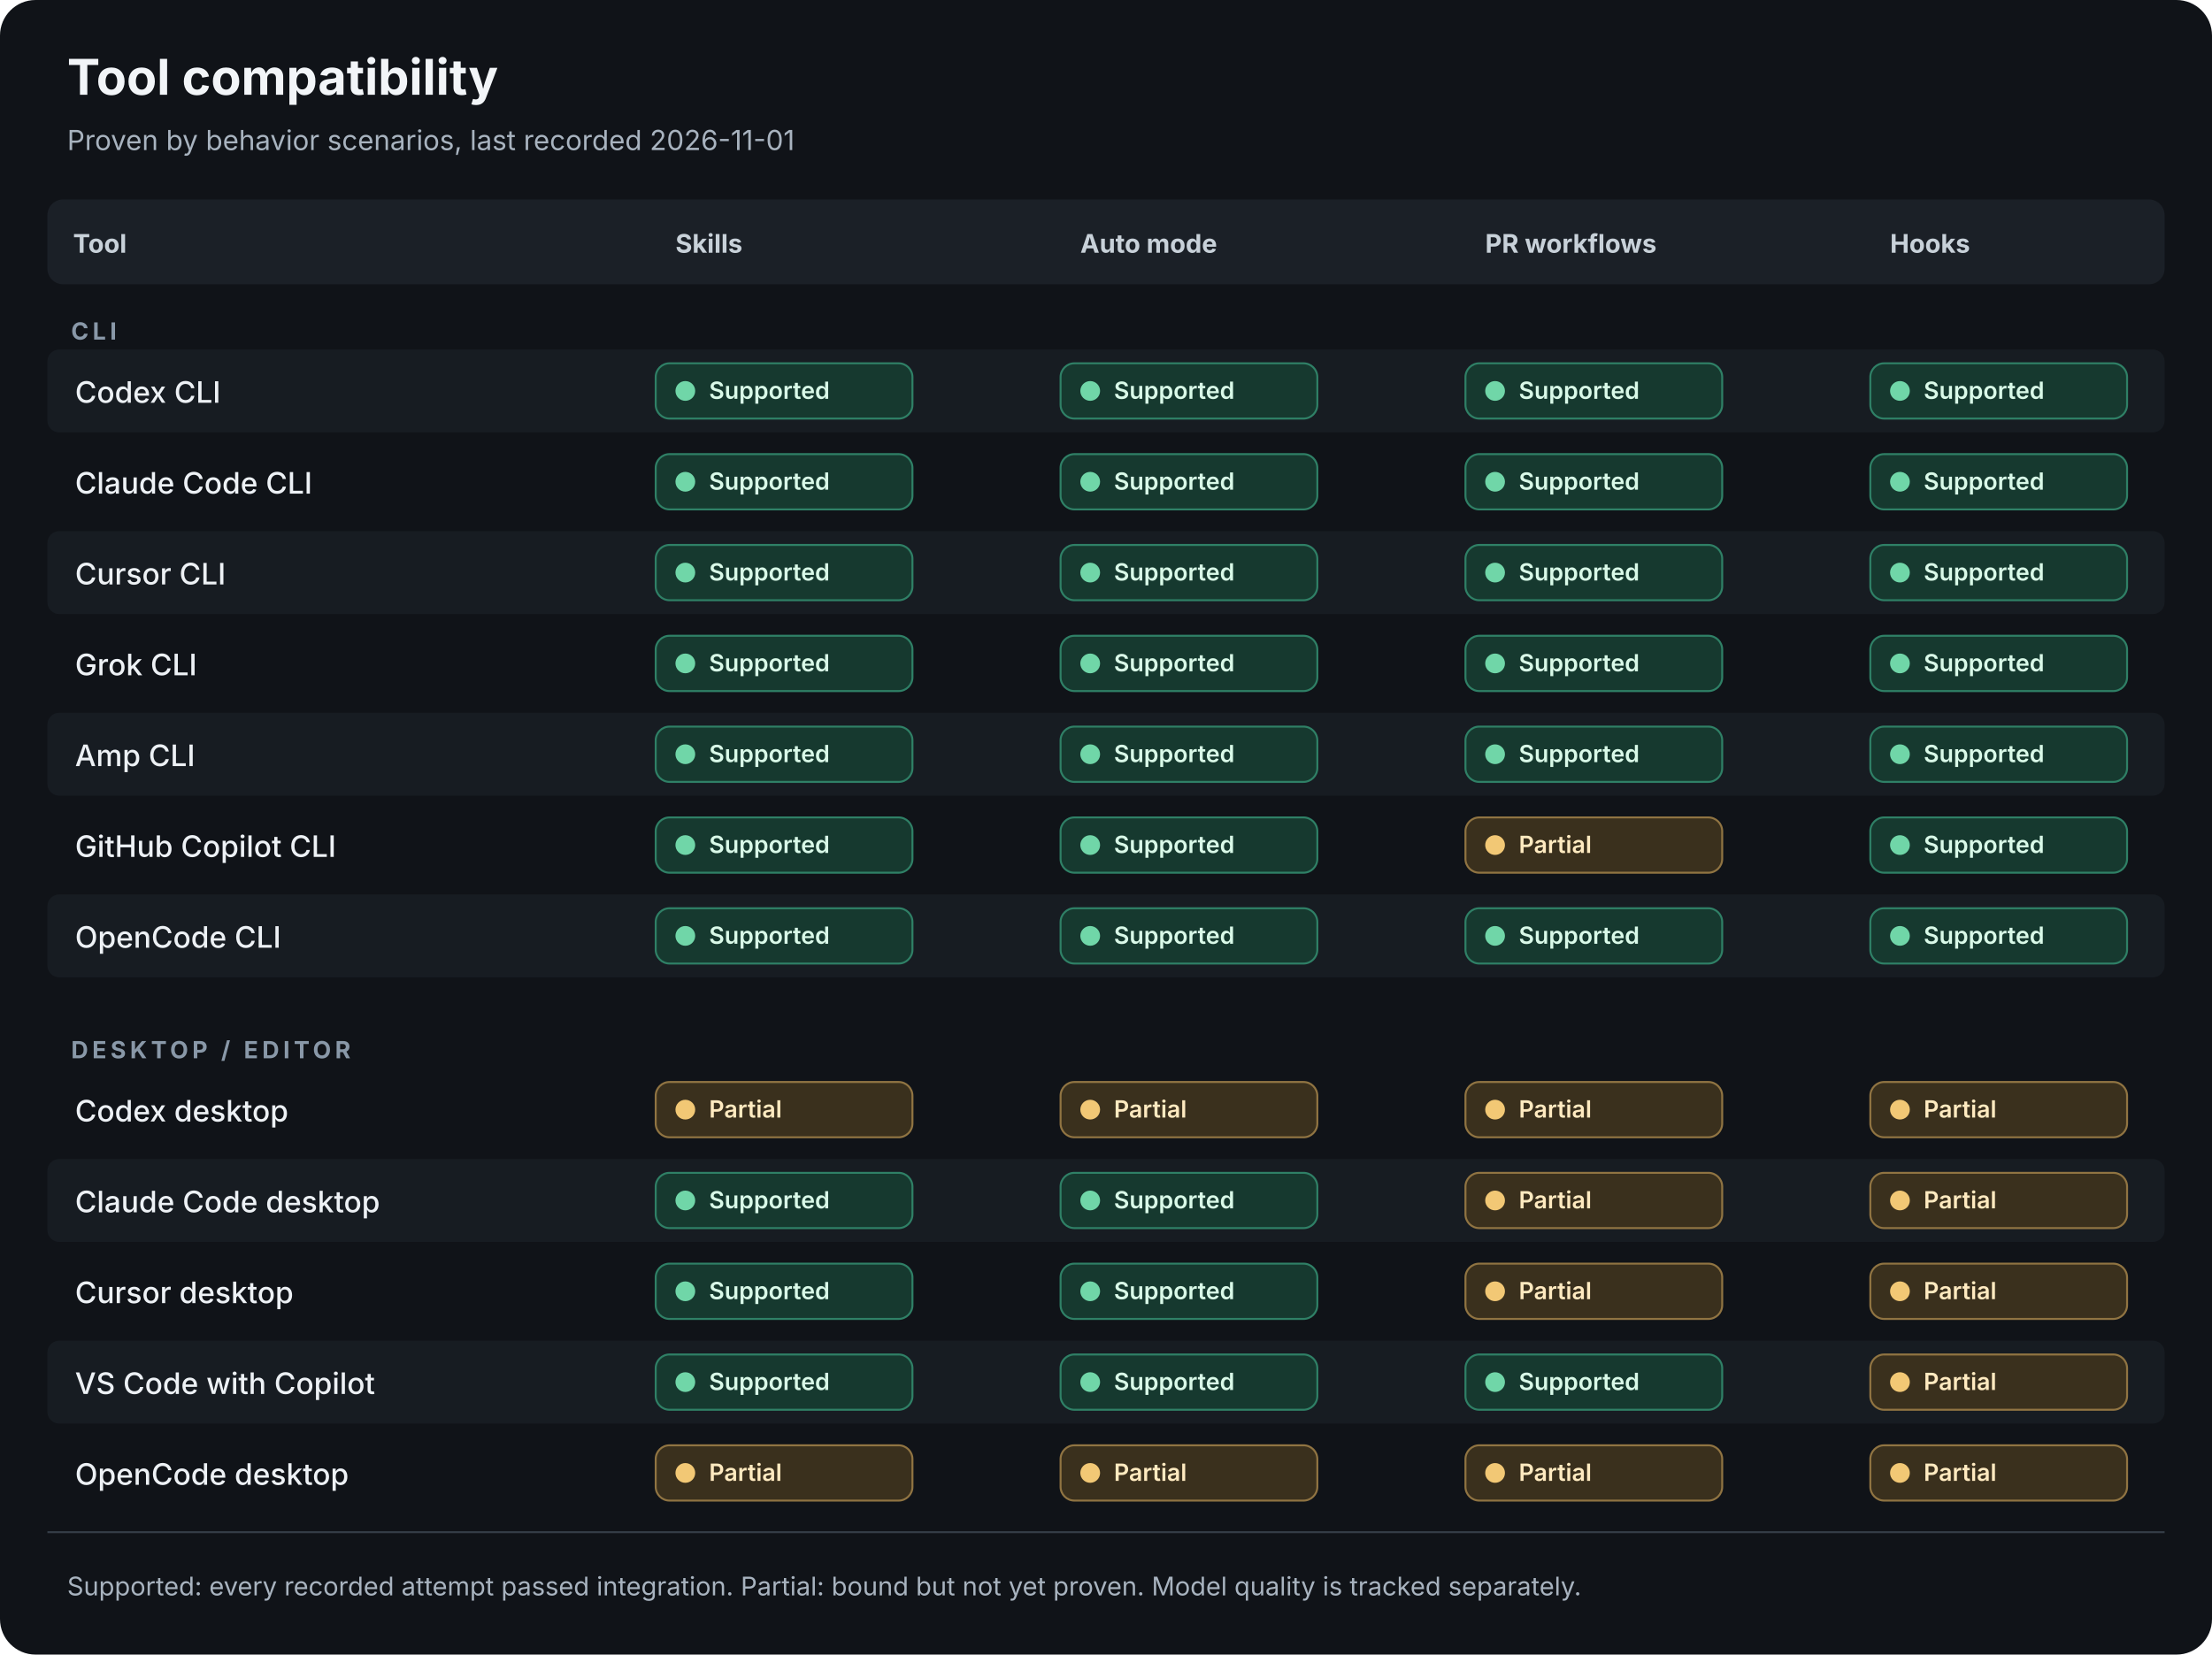
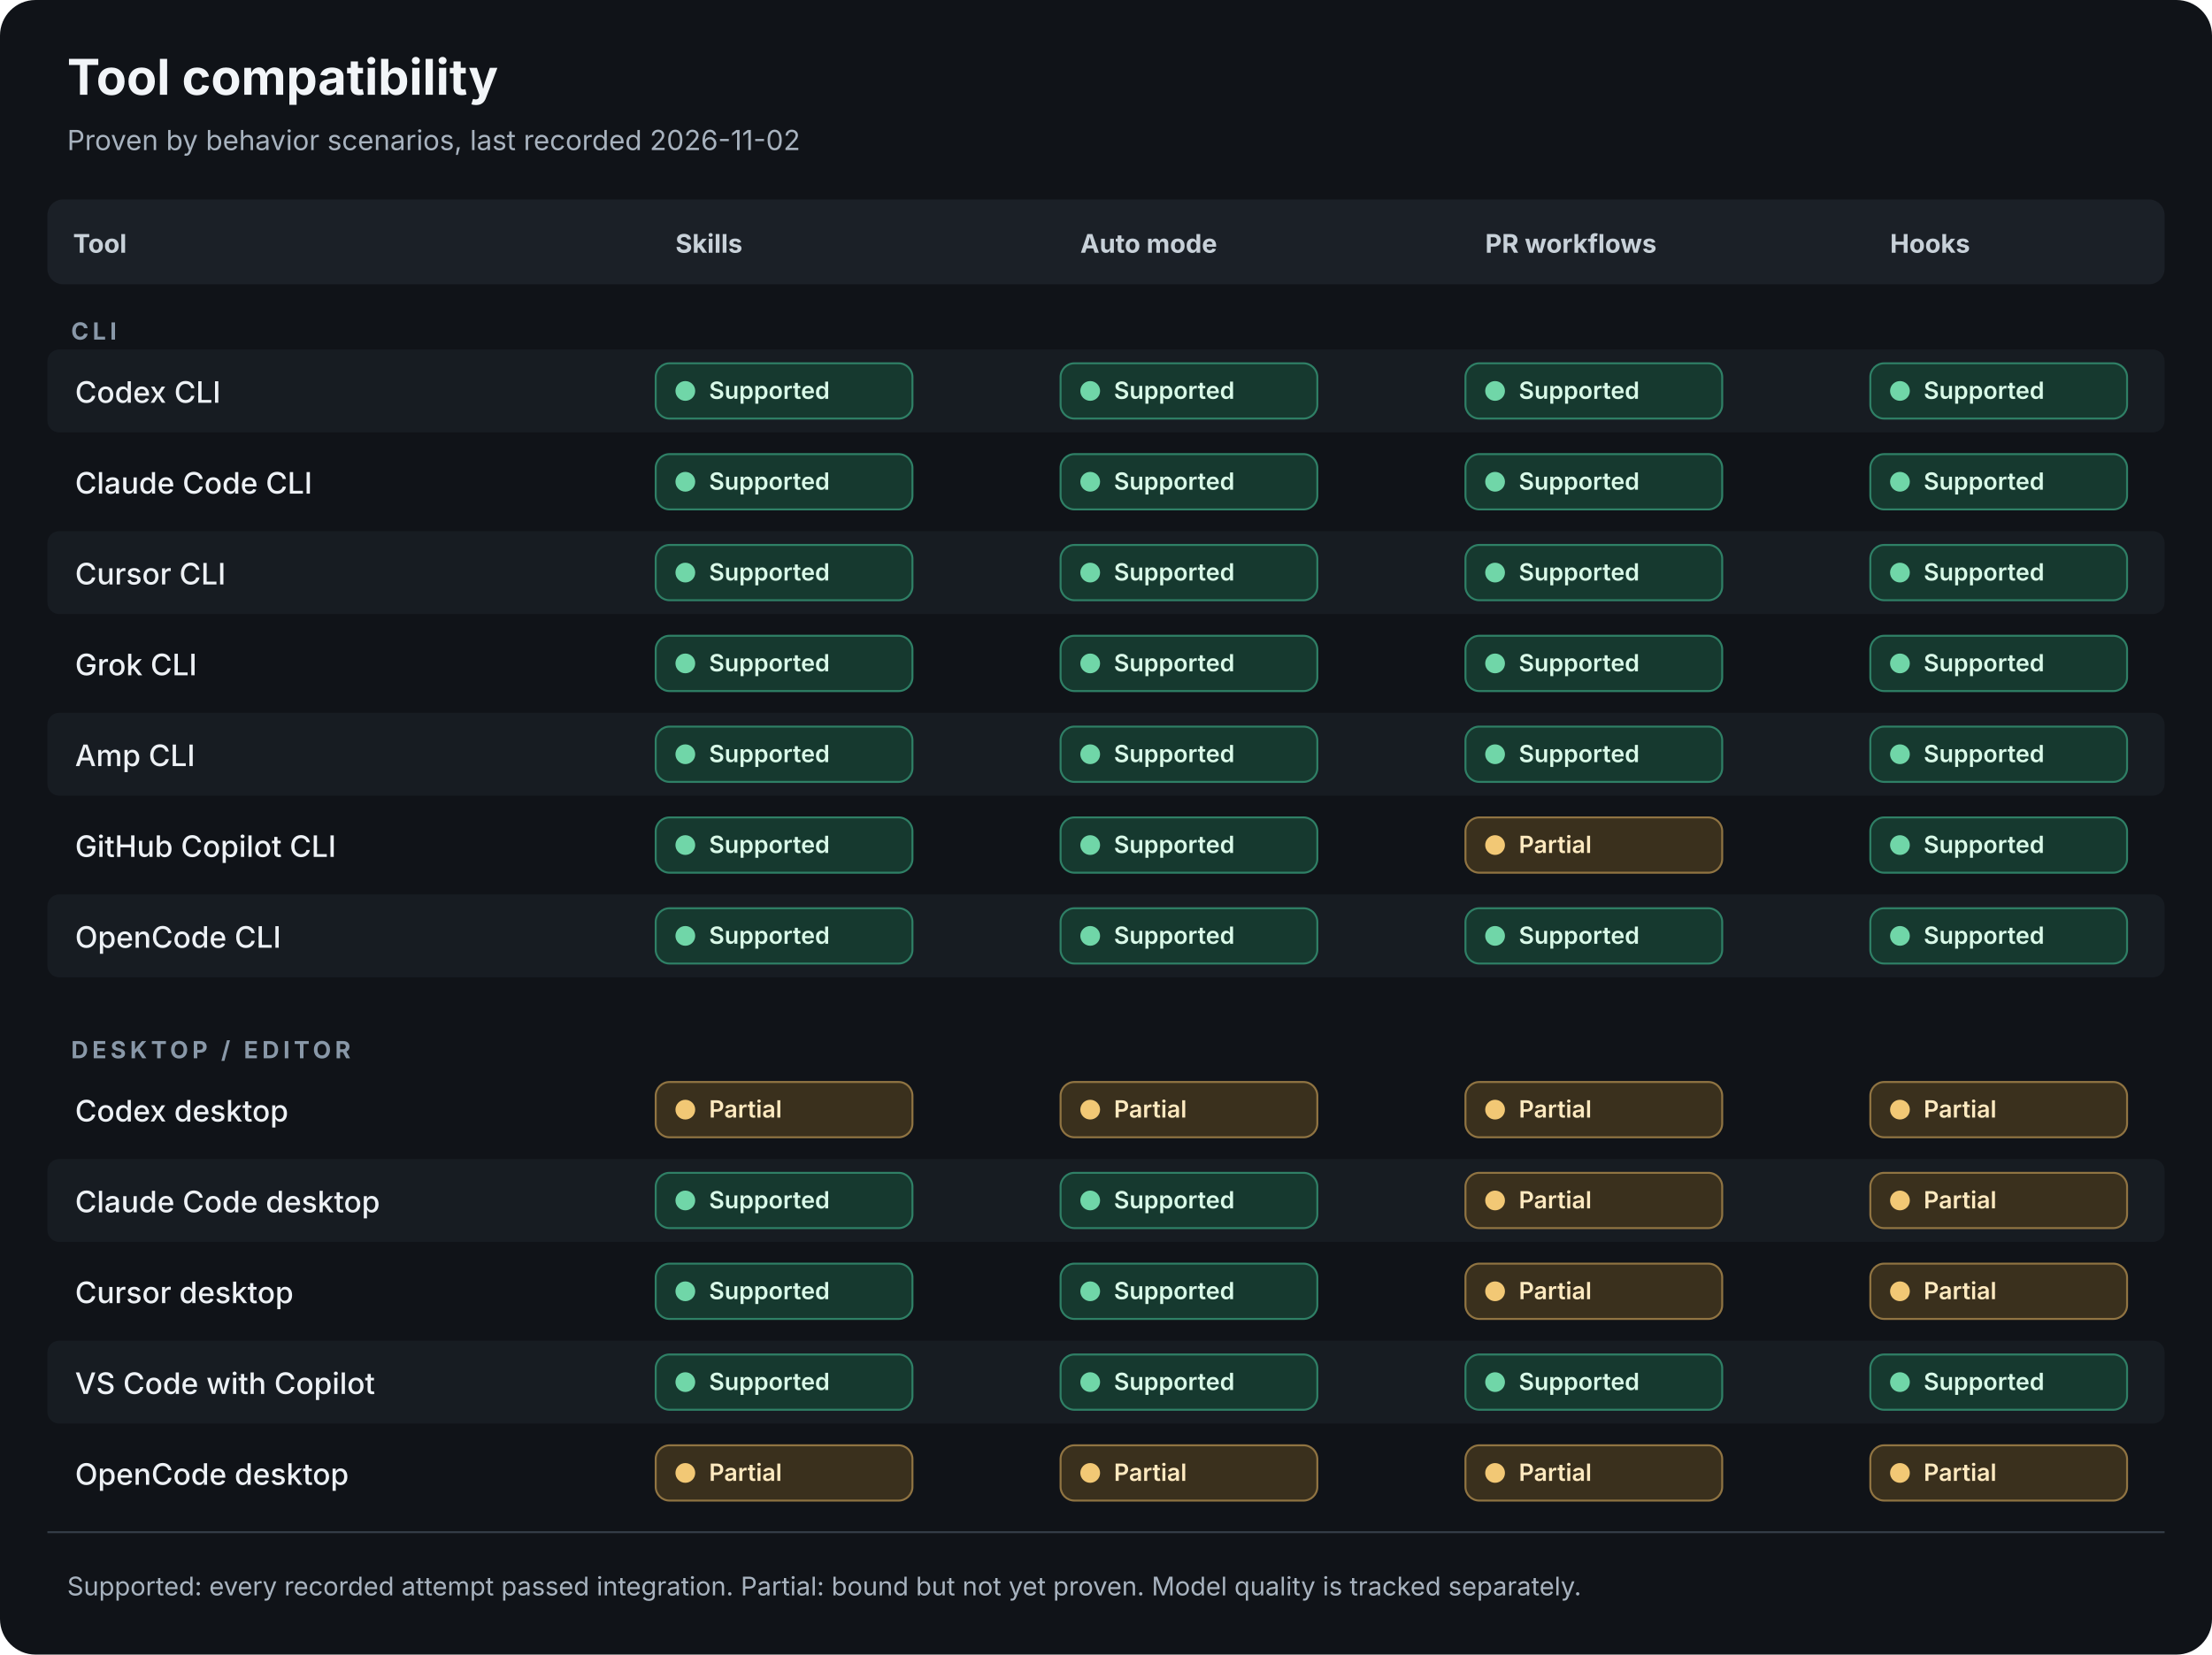
<svg xmlns="http://www.w3.org/2000/svg" viewBox="0 0 1120 838" role="img" aria-labelledby="title description">
  <defs>
    <g id="supported">
      <rect width="130" height="28" rx="7" fill="#16392f" stroke="#2f8066" />
      <circle cx="15" cy="14" r="5" fill="#70d6a8" />
      <text x="27" y="18" fill="#d9f9e8" font-size="12" font-weight="600">Supported</text>
    </g>
    <g id="partial">
      <rect width="130" height="28" rx="7" fill="#3a301d" stroke="#907442" />
      <circle cx="15" cy="14" r="5" fill="#f2c875" />
      <text x="27" y="18" fill="#ffeac0" font-size="12" font-weight="600">Partial</text>
    </g>
    <g id="unsupported">
      <rect width="130" height="28" rx="7" fill="#292d34" stroke="#555d67" />
      <circle cx="15" cy="14" r="5" fill="#9da7b3" />
      <text x="27" y="18" fill="#d1d7df" font-size="12" font-weight="600">Not supported</text>
    </g>
  </defs>
  <rect width="1120" height="838" rx="18" fill="#101318" />
  <g font-family="Inter, ui-sans-serif, system-ui, sans-serif">
    <text x="34" y="48" fill="#f2f5f8" font-size="25" font-weight="700">Tool compatibility</text>
-     <text x="34" y="76" fill="#a8b3bf" font-size="14">Proven by behavior scenarios, last recorded 2026-11-01</text>
+     <text x="34" y="76" fill="#a8b3bf" font-size="14">Proven by behavior scenarios, last recorded 2026-11-02</text>
    <rect x="24" y="101" width="1072" height="43" rx="8" fill="#1b2027" />
    <g fill="#c8d1d9" font-size="13" font-weight="700">
      <text x="37" y="128">Tool</text>
      <text x="342" y="128">Skills</text>
      <text x="547" y="128">Auto mode</text>
      <text x="752" y="128">PR workflows</text>
      <text x="957" y="128">Hooks</text>
    </g>
    <text x="36" y="172" fill="#8998a8" font-size="12" font-weight="700" letter-spacing="2">CLI</text>
    <g>
      <rect x="24" y="177" width="1072" height="42" rx="6" fill="#171c22" />
      <text x="38" y="204" fill="#edf1f5" font-size="15" font-weight="550">Codex CLI</text>
      <use href="#supported" x="332" y="184" />
      <use href="#supported" x="537" y="184" />
      <use href="#supported" x="742" y="184" />
      <use href="#supported" x="947" y="184" />
    </g>
    <g>
      <rect x="24" y="223" width="1072" height="42" rx="6" fill="#101318" />
      <text x="38" y="250" fill="#edf1f5" font-size="15" font-weight="550">Claude Code CLI</text>
      <use href="#supported" x="332" y="230" />
      <use href="#supported" x="537" y="230" />
      <use href="#supported" x="742" y="230" />
      <use href="#supported" x="947" y="230" />
    </g>
    <g>
      <rect x="24" y="269" width="1072" height="42" rx="6" fill="#171c22" />
      <text x="38" y="296" fill="#edf1f5" font-size="15" font-weight="550">Cursor CLI</text>
      <use href="#supported" x="332" y="276" />
      <use href="#supported" x="537" y="276" />
      <use href="#supported" x="742" y="276" />
      <use href="#supported" x="947" y="276" />
    </g>
    <g>
      <rect x="24" y="315" width="1072" height="42" rx="6" fill="#101318" />
      <text x="38" y="342" fill="#edf1f5" font-size="15" font-weight="550">Grok CLI</text>
      <use href="#supported" x="332" y="322" />
      <use href="#supported" x="537" y="322" />
      <use href="#supported" x="742" y="322" />
      <use href="#supported" x="947" y="322" />
    </g>
    <g>
      <rect x="24" y="361" width="1072" height="42" rx="6" fill="#171c22" />
      <text x="38" y="388" fill="#edf1f5" font-size="15" font-weight="550">Amp CLI</text>
      <use href="#supported" x="332" y="368" />
      <use href="#supported" x="537" y="368" />
      <use href="#supported" x="742" y="368" />
      <use href="#supported" x="947" y="368" />
    </g>
    <g>
      <rect x="24" y="407" width="1072" height="42" rx="6" fill="#101318" />
      <text x="38" y="434" fill="#edf1f5" font-size="15" font-weight="550">GitHub Copilot CLI</text>
      <use href="#supported" x="332" y="414" />
      <use href="#supported" x="537" y="414" />
      <use href="#partial" x="742" y="414" />
      <use href="#supported" x="947" y="414" />
    </g>
    <g>
      <rect x="24" y="453" width="1072" height="42" rx="6" fill="#171c22" />
      <text x="38" y="480" fill="#edf1f5" font-size="15" font-weight="550">OpenCode CLI</text>
      <use href="#supported" x="332" y="460" />
      <use href="#supported" x="537" y="460" />
      <use href="#supported" x="742" y="460" />
      <use href="#supported" x="947" y="460" />
    </g>
    <text x="36" y="536" fill="#8998a8" font-size="12" font-weight="700" letter-spacing="2">DESKTOP / EDITOR</text>
    <g>
      <rect x="24" y="541" width="1072" height="42" rx="6" fill="#101318" />
      <text x="38" y="568" fill="#edf1f5" font-size="15" font-weight="550">Codex desktop</text>
      <use href="#partial" x="332" y="548" />
      <use href="#partial" x="537" y="548" />
      <use href="#partial" x="742" y="548" />
      <use href="#partial" x="947" y="548" />
    </g>
    <g>
      <rect x="24" y="587" width="1072" height="42" rx="6" fill="#171c22" />
      <text x="38" y="614" fill="#edf1f5" font-size="15" font-weight="550">Claude Code desktop</text>
      <use href="#supported" x="332" y="594" />
      <use href="#supported" x="537" y="594" />
      <use href="#partial" x="742" y="594" />
      <use href="#partial" x="947" y="594" />
    </g>
    <g>
      <rect x="24" y="633" width="1072" height="42" rx="6" fill="#101318" />
      <text x="38" y="660" fill="#edf1f5" font-size="15" font-weight="550">Cursor desktop</text>
      <use href="#supported" x="332" y="640" />
      <use href="#supported" x="537" y="640" />
      <use href="#partial" x="742" y="640" />
      <use href="#partial" x="947" y="640" />
    </g>
    <g>
      <rect x="24" y="679" width="1072" height="42" rx="6" fill="#171c22" />
      <text x="38" y="706" fill="#edf1f5" font-size="15" font-weight="550">VS Code with Copilot</text>
      <use href="#supported" x="332" y="686" />
      <use href="#supported" x="537" y="686" />
      <use href="#supported" x="742" y="686" />
-       <use href="#partial" x="947" y="686" />
+       <use href="#supported" x="947" y="686" />
    </g>
    <g>
      <rect x="24" y="725" width="1072" height="42" rx="6" fill="#101318" />
      <text x="38" y="752" fill="#edf1f5" font-size="15" font-weight="550">OpenCode desktop</text>
      <use href="#partial" x="332" y="732" />
      <use href="#partial" x="537" y="732" />
      <use href="#partial" x="742" y="732" />
      <use href="#partial" x="947" y="732" />
    </g>
    <line x1="24" y1="776" x2="1096" y2="776" stroke="#343c46" />
    <text x="34" y="808" fill="#a8b3bf" font-size="13">Supported: every recorded attempt passed integration. Partial: bound but not yet proven. Model quality is tracked separately.</text>
  </g>
</svg>
